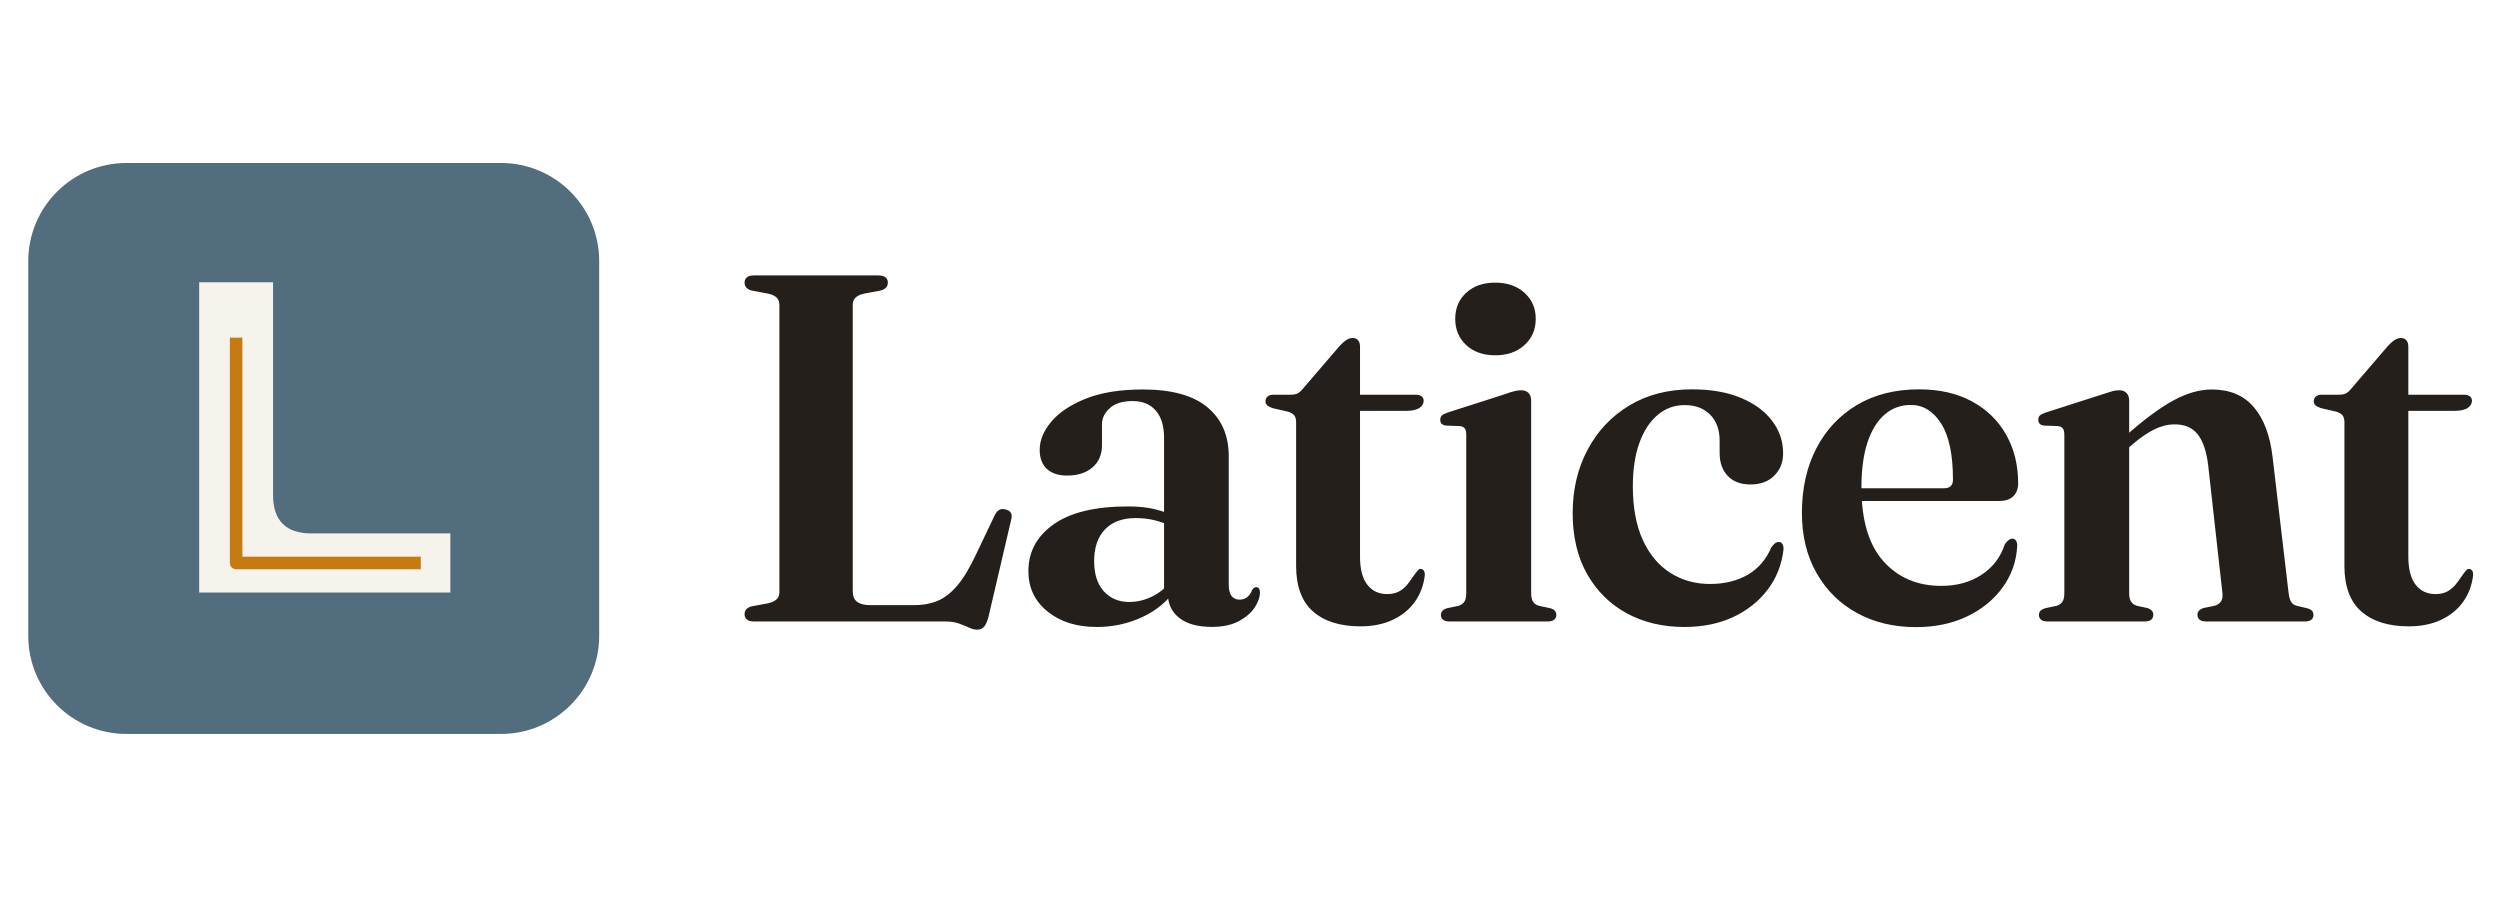
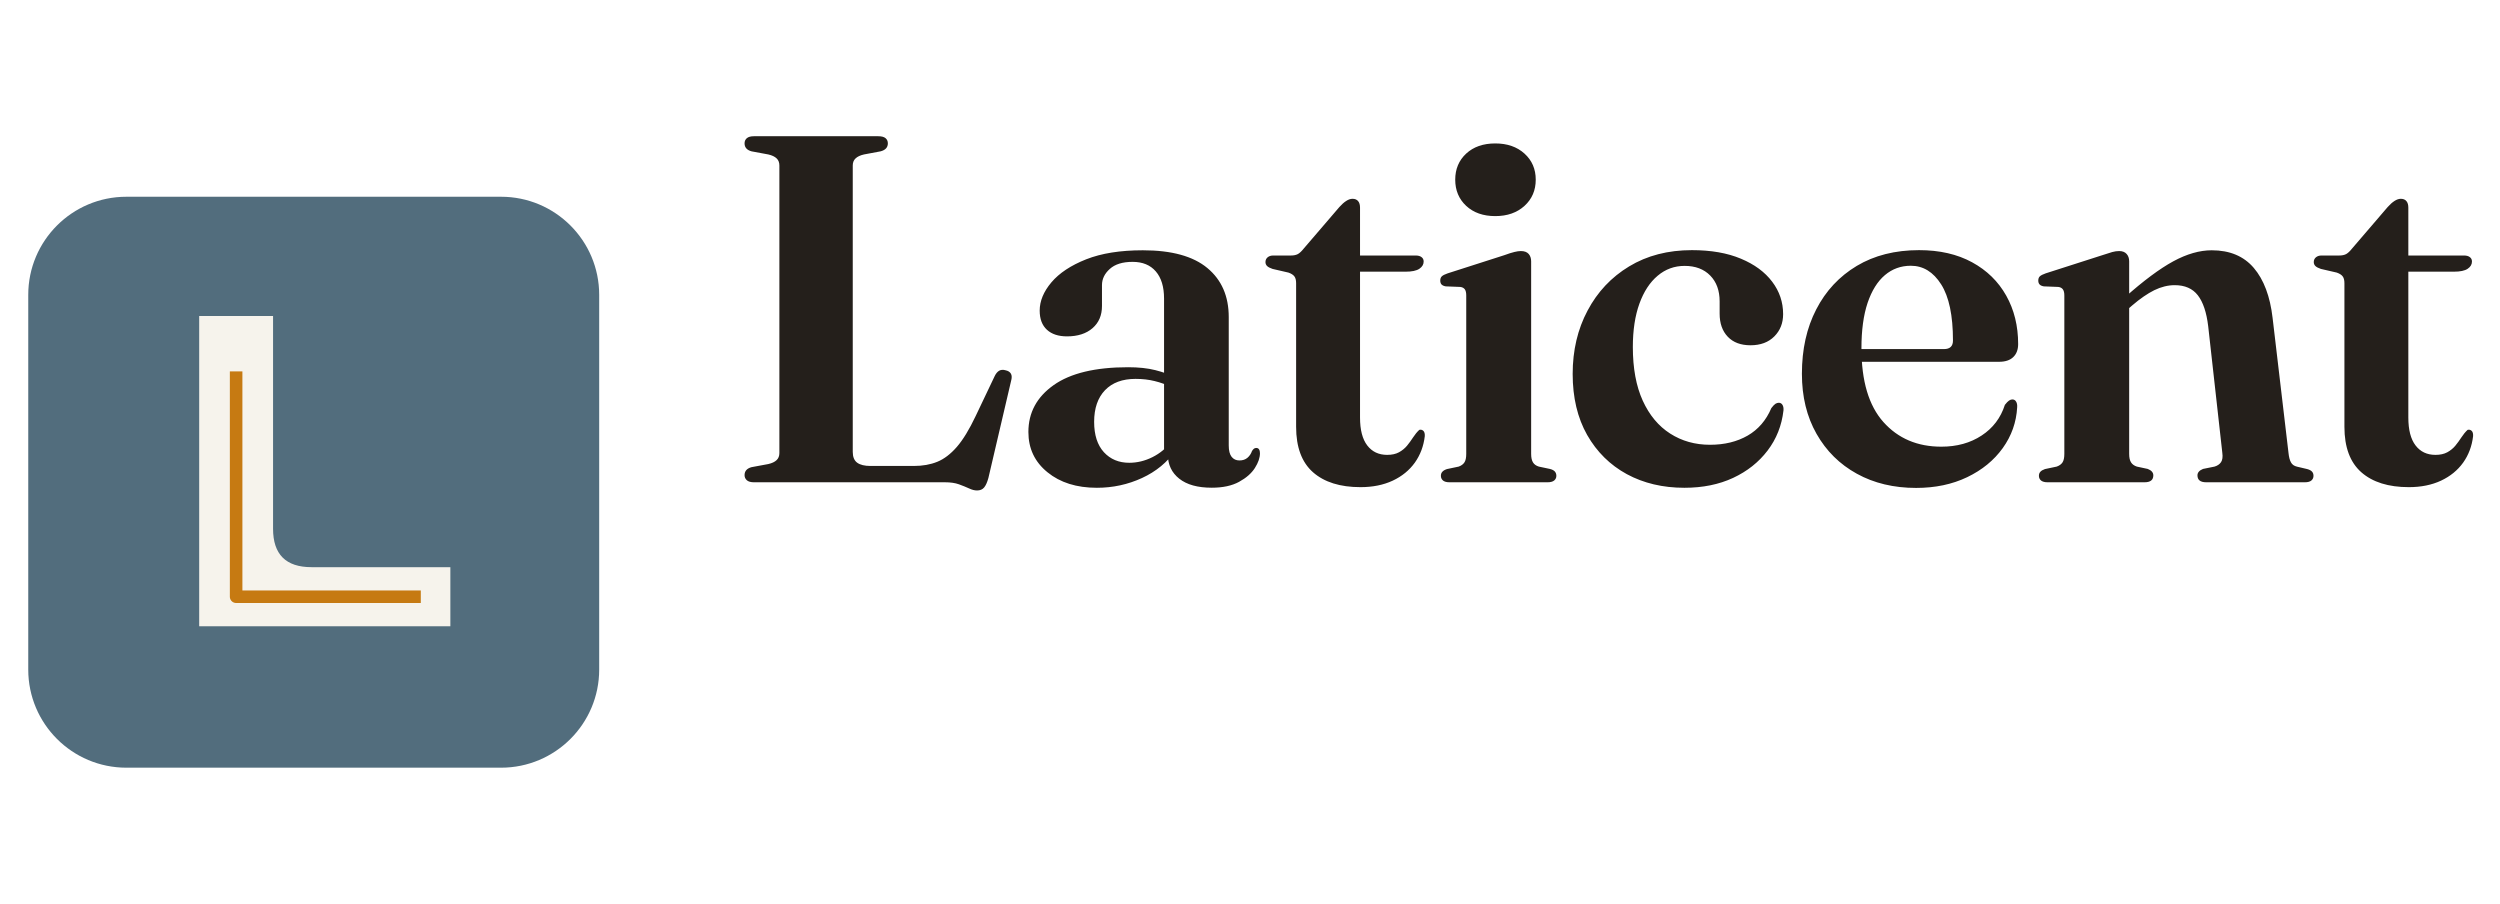
<svg xmlns="http://www.w3.org/2000/svg" viewBox="0 0 354 128" fill="none">
-   <g transform="translate(4.0 23.08) scale(0.6316)">
+   <g transform="translate(4.00 27.86) scale(0.6316)">
    <rect x="0" y="0" width="128" height="128" rx="22" fill="#526D7D" />
    <g transform="translate(13.48 11) scale(0.8281)">
      <path d="M30.00 19.00 L50.00 19.00 L50.00 76.60 Q50.00 87.00 60.40 87.00 L98.00 87.00 L98.00 103.00 L30.00 103.00 Z" fill="#F6F3EC" />
-       <path d="M40.00 34.00 L40.00 95.00 L90.00 95.00" fill="none" stroke-width="3.40" stroke-linecap="butt" stroke-linejoin="round" stroke="#C67A12" />
+       <clipPath id="laticent-tile-cut-lockup">
+         <path d="M30.00 19.00 L50.00 19.00 L50.00 76.60 Q50.00 87.00 60.40 87.00 L98.00 87.00 L98.00 103.00 L30.00 103.00 Z" />
+       </clipPath>
+       <g clip-path="url(#laticent-tile-cut-lockup)">
+         <path d="M40.00 34.00 L40.00 95.00 L90.00 95.00" fill="none" stroke-width="3.40" stroke-linecap="butt" stroke-linejoin="round" stroke="#C67A12" />
+       </g>
    </g>
  </g>
-   <g transform="translate(105.43 88.0)">
+   <g transform="translate(105.43 68.29)">
    <path d="M19.26 -46.86 16.91 -46.42Q16.12 -46.24 15.72 -45.86Q15.32 -45.49 15.32 -44.86V-4.31Q15.32 -3.23 15.95 -2.77Q16.58 -2.31 17.83 -2.31H23.97Q25.84 -2.31 27.29 -2.90Q28.74 -3.49 30.06 -5.01Q31.37 -6.52 32.72 -9.37L35.42 -15.04Q35.68 -15.58 36.06 -15.80Q36.44 -16.01 36.95 -15.86Q37.50 -15.75 37.72 -15.37Q37.93 -15.00 37.73 -14.31L34.53 -0.62Q34.27 0.33 33.92 0.74Q33.57 1.16 32.92 1.16Q32.39 1.16 31.79 0.87Q31.18 0.59 30.36 0.29Q29.55 0.00 28.37 0.00H1.32Q0.66 0.00 0.33 -0.28Q0.00 -0.57 0.00 -1.01Q0.00 -1.87 0.99 -2.14L3.36 -2.58Q4.15 -2.76 4.54 -3.14Q4.93 -3.51 4.93 -4.14V-44.86Q4.93 -45.49 4.54 -45.86Q4.15 -46.24 3.36 -46.42L0.99 -46.86Q0.00 -47.13 0.00 -47.99Q0.00 -48.45 0.33 -48.73Q0.66 -49.00 1.32 -49.00H18.93Q19.63 -49.00 19.96 -48.73Q20.29 -48.45 20.29 -47.99Q20.29 -47.13 19.26 -46.86ZM59.94 -3.92V-4.48L59.40 -4.42V-26.01Q59.40 -28.51 58.23 -29.86Q57.07 -31.21 54.95 -31.21Q52.82 -31.21 51.72 -30.21Q50.61 -29.22 50.61 -27.91V-24.96Q50.61 -22.98 49.27 -21.82Q47.93 -20.66 45.66 -20.66Q43.83 -20.66 42.81 -21.60Q41.79 -22.54 41.79 -24.31Q41.79 -26.34 43.45 -28.31Q45.12 -30.28 48.37 -31.57Q51.61 -32.85 56.39 -32.85Q62.52 -32.85 65.54 -30.33Q68.56 -27.82 68.56 -23.39V-5.21Q68.56 -4.12 68.97 -3.60Q69.38 -3.09 70.07 -3.09Q70.76 -3.09 71.20 -3.46Q71.65 -3.84 71.85 -4.42Q71.97 -4.62 72.11 -4.74Q72.25 -4.86 72.46 -4.86Q72.72 -4.86 72.85 -4.66Q72.98 -4.45 72.98 -4.11Q72.98 -3.15 72.26 -2.02Q71.54 -0.89 70.02 -0.06Q68.50 0.77 66.15 0.77Q63.16 0.77 61.55 -0.51Q59.94 -1.79 59.94 -3.92ZM40.19 -7.12Q40.19 -11.23 43.77 -13.76Q47.35 -16.29 54.31 -16.29Q56.53 -16.29 58.16 -15.88Q59.79 -15.47 61.04 -14.84L60.50 -13.45Q59.31 -14.03 58.07 -14.33Q56.83 -14.64 55.36 -14.64Q52.58 -14.64 51.04 -13.04Q49.50 -11.43 49.50 -8.56Q49.50 -5.77 50.88 -4.26Q52.26 -2.76 54.47 -2.76Q56.16 -2.76 57.76 -3.56Q59.36 -4.36 60.44 -5.79L61.04 -4.53Q59.27 -1.98 56.27 -0.60Q53.27 0.78 49.88 0.78Q45.59 0.78 42.89 -1.42Q40.19 -3.61 40.19 -7.12ZM77.02 -29.69 74.77 -30.21Q74.23 -30.39 73.99 -30.62Q73.76 -30.85 73.76 -31.18Q73.76 -31.60 74.07 -31.86Q74.38 -32.11 74.86 -32.11H77.38Q77.95 -32.11 78.34 -32.31Q78.72 -32.52 79.15 -33.06L84.23 -38.98Q84.73 -39.54 85.20 -39.84Q85.66 -40.14 86.09 -40.14Q86.61 -40.14 86.88 -39.81Q87.15 -39.49 87.15 -38.89V-9.17Q87.15 -6.55 88.17 -5.22Q89.19 -3.88 90.99 -3.88Q92.00 -3.88 92.67 -4.25Q93.34 -4.62 93.80 -5.17Q94.26 -5.73 94.66 -6.35Q95.06 -6.97 95.54 -7.42Q95.86 -7.51 96.11 -7.29Q96.35 -7.07 96.32 -6.53Q96.07 -4.41 94.91 -2.78Q93.74 -1.15 91.78 -0.23Q89.81 0.69 87.22 0.69Q82.89 0.69 80.49 -1.42Q78.10 -3.53 78.10 -7.85V-28.19Q78.10 -28.84 77.85 -29.16Q77.61 -29.48 77.02 -29.69ZM83.84 -29.82 83.95 -32.11H95.03Q95.57 -32.11 95.86 -31.88Q96.16 -31.66 96.16 -31.26Q96.16 -30.64 95.55 -30.23Q94.94 -29.82 93.61 -29.82ZM111.38 -31.29V-4.02Q111.38 -3.22 111.65 -2.80Q111.91 -2.39 112.47 -2.22L114.03 -1.89Q114.52 -1.77 114.74 -1.52Q114.95 -1.27 114.95 -0.91Q114.95 -0.51 114.64 -0.25Q114.33 0.00 113.71 0.00H99.81Q99.20 0.00 98.90 -0.25Q98.60 -0.51 98.60 -0.91Q98.60 -1.27 98.81 -1.49Q99.01 -1.72 99.46 -1.87L101.12 -2.22Q101.67 -2.42 101.93 -2.81Q102.19 -3.20 102.19 -4.02V-26.45Q102.19 -27.04 101.99 -27.32Q101.79 -27.60 101.35 -27.66L99.29 -27.74Q98.88 -27.81 98.69 -28.01Q98.51 -28.21 98.51 -28.56Q98.51 -28.96 98.74 -29.17Q98.97 -29.38 99.55 -29.58L107.56 -32.15Q108.49 -32.49 109.01 -32.61Q109.53 -32.74 109.92 -32.74Q110.67 -32.74 111.03 -32.33Q111.38 -31.93 111.38 -31.29ZM106.30 -37.69Q103.74 -37.69 102.18 -39.14Q100.63 -40.59 100.63 -42.85Q100.63 -45.10 102.18 -46.54Q103.74 -47.98 106.30 -47.98Q108.85 -47.98 110.44 -46.54Q112.03 -45.10 112.03 -42.85Q112.03 -40.59 110.44 -39.14Q108.85 -37.69 106.30 -37.69ZM147.06 -23.81Q147.06 -21.91 145.82 -20.66Q144.57 -19.40 142.44 -19.40Q140.38 -19.40 139.23 -20.60Q138.07 -21.81 138.07 -23.88V-25.62Q138.07 -27.91 136.74 -29.27Q135.40 -30.64 133.11 -30.64Q130.95 -30.64 129.30 -29.25Q127.64 -27.86 126.71 -25.29Q125.78 -22.72 125.78 -19.15Q125.78 -14.64 127.18 -11.56Q128.59 -8.48 131.06 -6.90Q133.54 -5.31 136.71 -5.31Q139.78 -5.31 142.04 -6.61Q144.29 -7.91 145.39 -10.50Q145.73 -10.95 145.97 -11.11Q146.20 -11.26 146.47 -11.26Q146.81 -11.24 146.98 -10.94Q147.15 -10.64 147.11 -10.17Q146.74 -6.96 144.86 -4.49Q142.98 -2.02 139.98 -0.62Q136.97 0.78 133.08 0.78Q128.50 0.78 124.93 -1.15Q121.37 -3.09 119.31 -6.70Q117.26 -10.32 117.26 -15.34Q117.26 -20.35 119.37 -24.31Q121.47 -28.28 125.26 -30.57Q129.06 -32.87 134.15 -32.87Q138.20 -32.87 141.08 -31.66Q143.96 -30.46 145.51 -28.40Q147.06 -26.35 147.06 -23.81ZM180.34 -19.57Q180.34 -18.40 179.65 -17.73Q178.96 -17.06 177.64 -17.06H155.83V-18.86H169.84Q171.11 -18.86 171.11 -20.07Q171.11 -25.39 169.44 -28.02Q167.77 -30.66 165.14 -30.66Q163.04 -30.66 161.47 -29.33Q159.90 -28.00 159.02 -25.40Q158.15 -22.80 158.15 -18.98Q158.15 -12.02 161.26 -8.53Q164.38 -5.04 169.46 -5.04Q172.77 -5.04 175.17 -6.62Q177.57 -8.19 178.46 -10.96Q178.81 -11.41 179.05 -11.57Q179.30 -11.73 179.51 -11.73Q179.87 -11.73 180.05 -11.42Q180.24 -11.11 180.20 -10.61Q180.03 -7.45 178.16 -4.84Q176.29 -2.24 173.12 -0.72Q169.95 0.80 165.89 0.80Q161.14 0.80 157.50 -1.21Q153.86 -3.21 151.79 -6.86Q149.72 -10.50 149.72 -15.36Q149.72 -20.56 151.75 -24.48Q153.77 -28.41 157.49 -30.64Q161.22 -32.87 166.31 -32.87Q170.67 -32.87 173.82 -31.15Q176.96 -29.44 178.65 -26.43Q180.34 -23.42 180.34 -19.57ZM196.06 -31.29V-4.02Q196.06 -3.22 196.33 -2.81Q196.60 -2.40 197.15 -2.22L198.69 -1.89Q199.48 -1.58 199.48 -0.98Q199.48 0.00 198.24 0.00H184.50Q183.89 0.00 183.58 -0.25Q183.28 -0.51 183.28 -0.91Q183.28 -1.27 183.49 -1.49Q183.70 -1.72 184.14 -1.87L185.80 -2.22Q186.36 -2.42 186.62 -2.81Q186.88 -3.20 186.88 -4.02V-26.45Q186.88 -27.04 186.67 -27.32Q186.47 -27.60 186.03 -27.66L183.98 -27.74Q183.56 -27.81 183.38 -28.01Q183.19 -28.21 183.19 -28.56Q183.19 -28.96 183.42 -29.17Q183.66 -29.38 184.23 -29.58L192.24 -32.15Q193.15 -32.45 193.66 -32.60Q194.17 -32.74 194.64 -32.74Q195.34 -32.74 195.70 -32.33Q196.06 -31.93 196.06 -31.29ZM195.16 -23.89 194.11 -24.98 195.43 -26.17Q199.42 -29.72 202.31 -31.29Q205.19 -32.85 207.75 -32.85Q211.58 -32.85 213.71 -30.35Q215.84 -27.85 216.37 -23.27L218.62 -4.17Q218.71 -3.28 218.97 -2.82Q219.22 -2.35 219.83 -2.21L221.27 -1.87Q221.75 -1.74 221.96 -1.50Q222.16 -1.27 222.16 -0.91Q222.16 -0.51 221.86 -0.25Q221.56 0.00 220.94 0.00H206.97Q205.73 0.00 205.73 -0.98Q205.73 -1.57 206.52 -1.89L208.15 -2.22Q208.76 -2.40 209.07 -2.85Q209.37 -3.30 209.25 -4.17L207.25 -22.10Q206.90 -25.04 205.78 -26.48Q204.67 -27.91 202.51 -27.91Q201.08 -27.91 199.62 -27.20Q198.17 -26.48 196.50 -25.05ZM225.46 -29.69 223.21 -30.21Q222.67 -30.39 222.43 -30.62Q222.20 -30.85 222.20 -31.18Q222.20 -31.60 222.51 -31.86Q222.82 -32.11 223.30 -32.11H225.82Q226.39 -32.11 226.78 -32.31Q227.16 -32.52 227.59 -33.06L232.67 -38.98Q233.17 -39.54 233.64 -39.84Q234.10 -40.14 234.53 -40.14Q235.05 -40.14 235.32 -39.81Q235.59 -39.49 235.59 -38.89V-9.17Q235.59 -6.55 236.61 -5.22Q237.63 -3.88 239.43 -3.88Q240.44 -3.88 241.11 -4.25Q241.78 -4.62 242.24 -5.17Q242.70 -5.73 243.10 -6.35Q243.50 -6.97 243.98 -7.42Q244.30 -7.51 244.55 -7.29Q244.79 -7.07 244.76 -6.53Q244.51 -4.41 243.35 -2.78Q242.18 -1.15 240.22 -0.23Q238.25 0.69 235.66 0.69Q231.33 0.69 228.93 -1.42Q226.54 -3.53 226.54 -7.85V-28.19Q226.54 -28.84 226.29 -29.16Q226.05 -29.48 225.46 -29.69ZM232.28 -29.82 232.39 -32.11H243.47Q244.01 -32.11 244.30 -31.88Q244.60 -31.66 244.60 -31.26Q244.60 -30.64 243.99 -30.23Q243.38 -29.82 242.05 -29.82Z" fill="#241F1B" />
  </g>
</svg>
